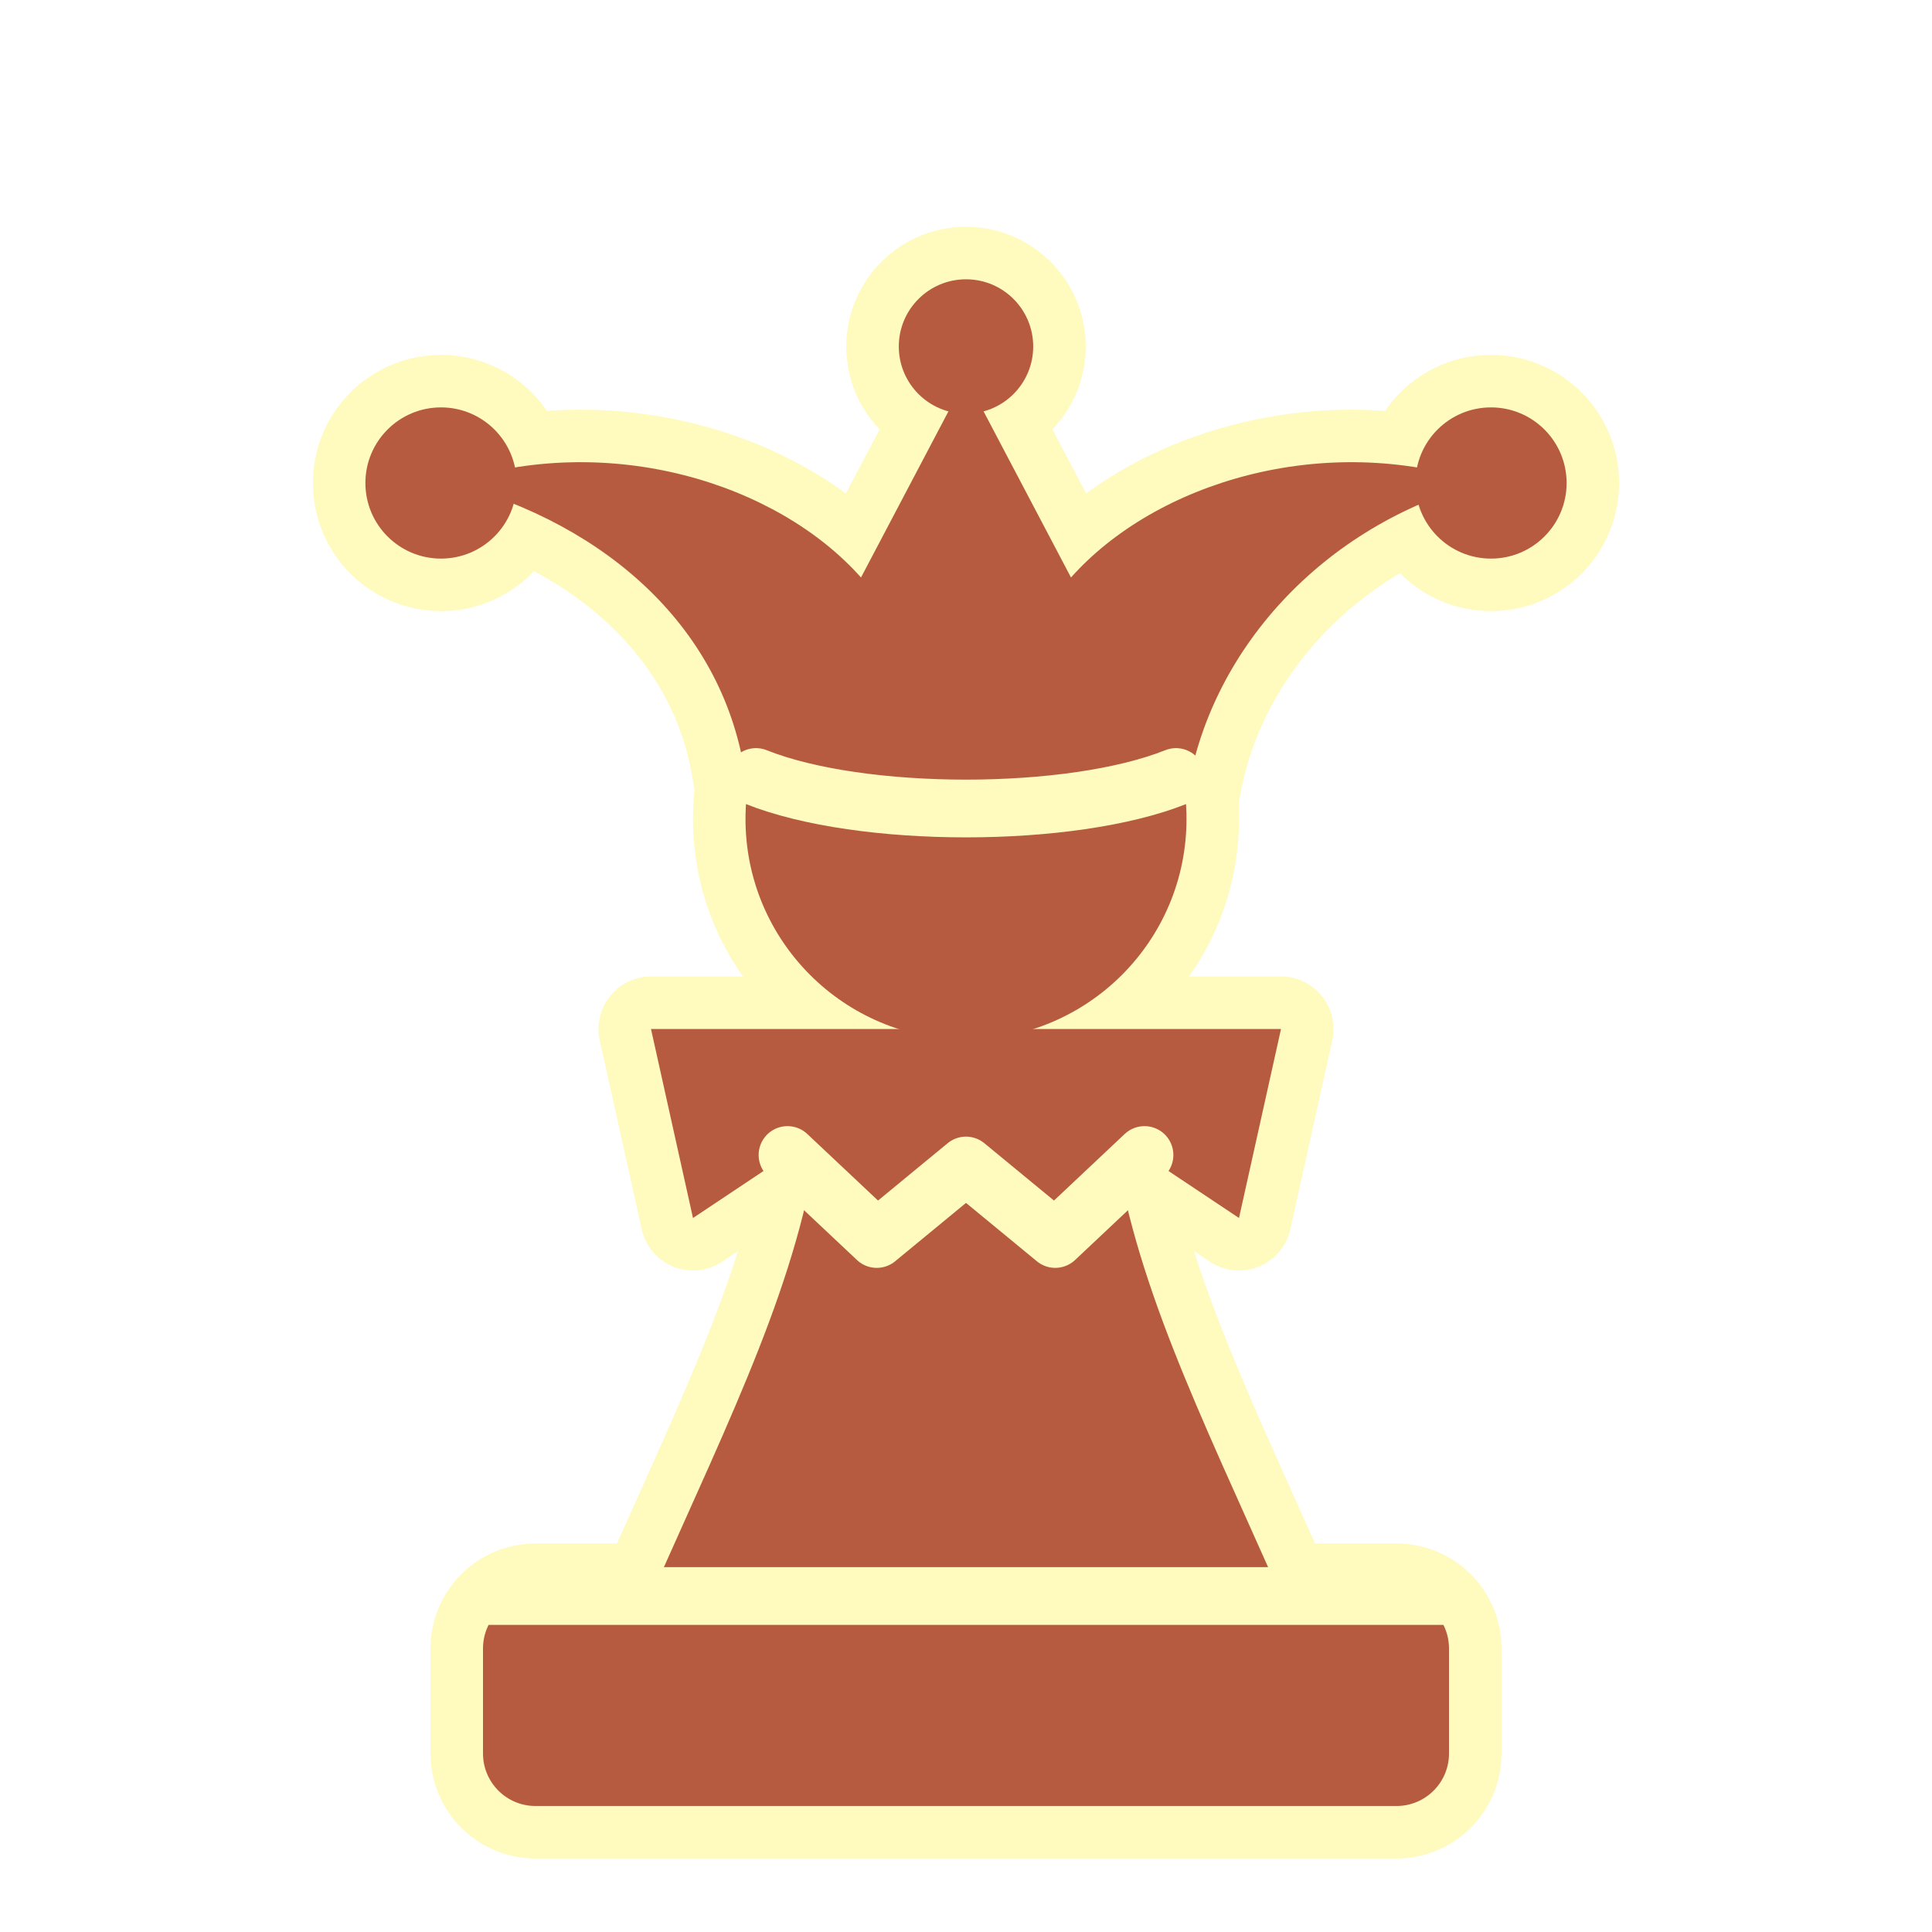
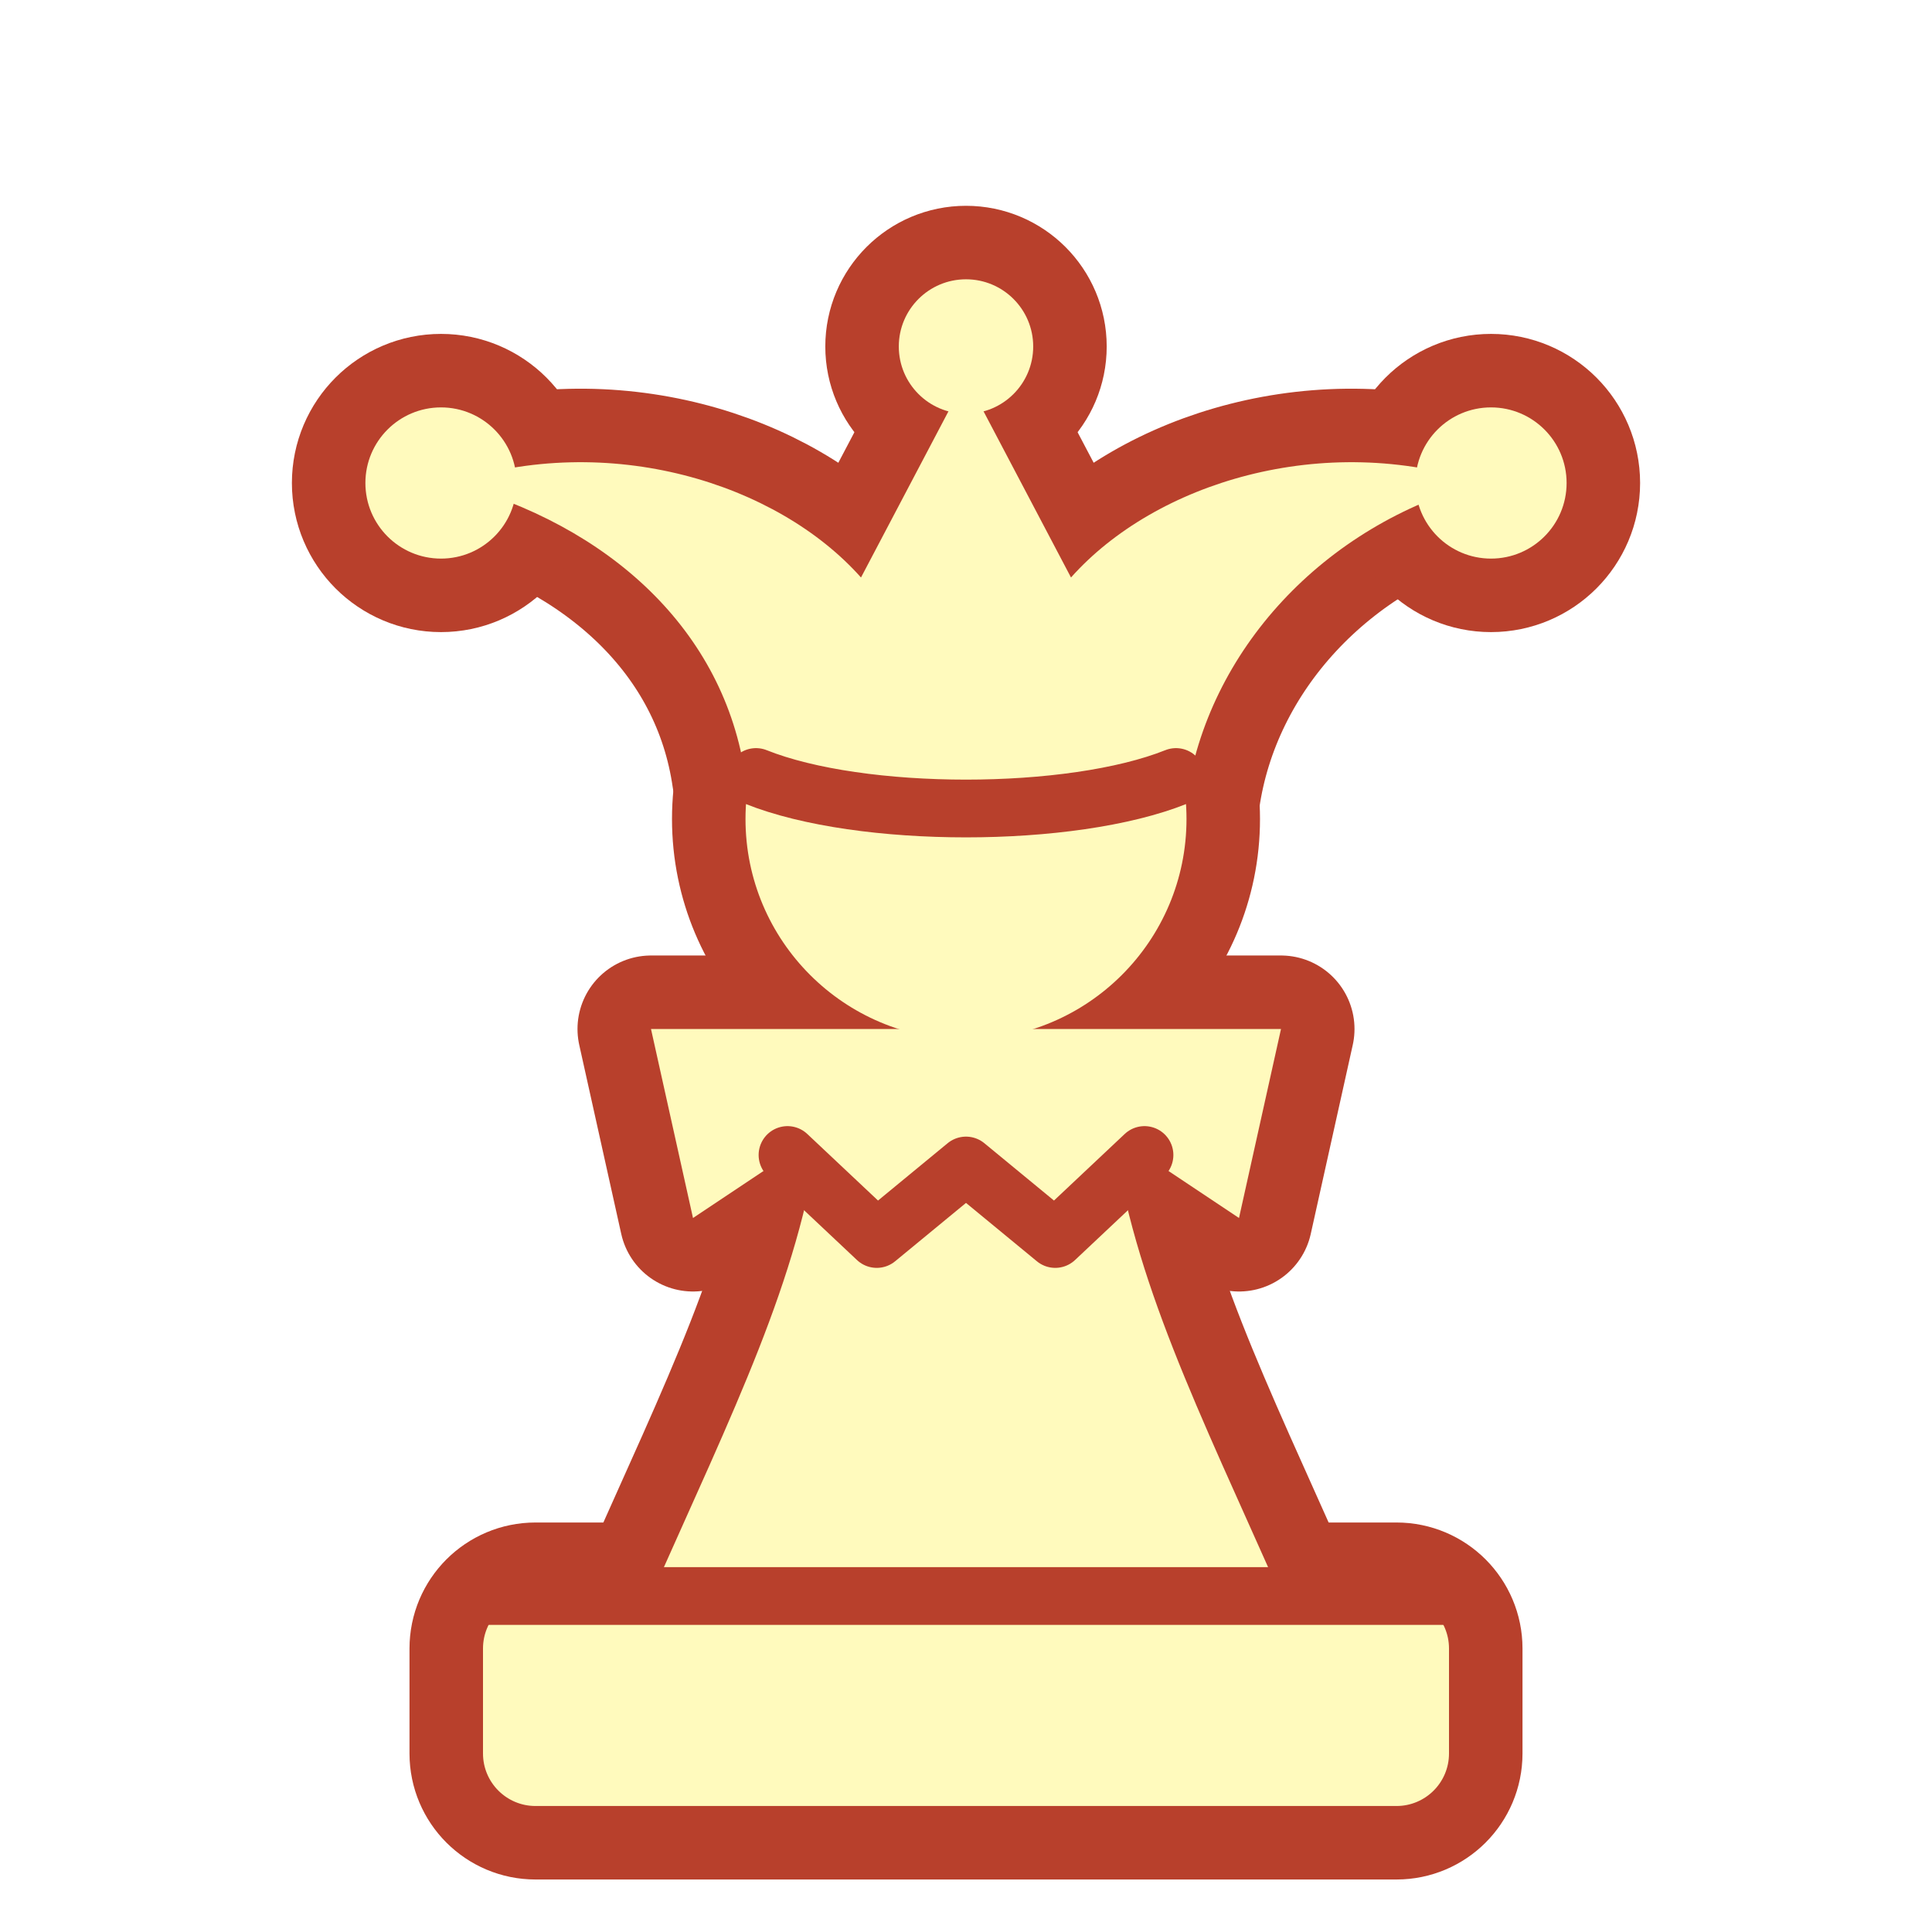
<svg xmlns="http://www.w3.org/2000/svg" viewBox="4 2 92 92">
-   <g fill="#fffabd" stroke="#fffabd" stroke-width="5.0" stroke-linejoin="round">
+   <g fill="#b8402c" stroke="#b8402c" stroke-width="7.0" stroke-linejoin="round">
    <rect x="27" y="78" width="46" height="10" rx="2.5" />
    <path d="M35 78 C39 69 42 63 43 56 H57 C58 63 61 69 65 78 Z" />
    <path d="M35 51 H65 L63 60 L58.5 57 L54.25 61 L50 57.5 L45.75 61 L41.5 57 L37 60 Z" />
    <circle cx="50" cy="41" r="10.5" />
    <path d="M39.5 39 C38.5 32 33 27 25.5 25 C33 22.5 41 25 45 29.5 L50 20 L55 29.5 C59 25 67 22.5 74.5 25 C67 27 61.5 33 60.5 40 Z" />
    <circle cx="25" cy="25" r="3.6" />
    <circle cx="75" cy="25" r="3.6" />
    <circle cx="50" cy="18.5" r="3.2" />
  </g>
-   <g fill="#b65a40">
+   <g fill="#fffabd">
    <rect x="27" y="78" width="46" height="10" rx="2.5" />
    <path d="M35 78 C39 69 42 63 43 56 H57 C58 63 61 69 65 78 Z" />
    <path d="M35 51 H65 L63 60 L58.5 57 L54.25 61 L50 57.5 L45.75 61 L41.5 57 L37 60 Z" />
    <circle cx="50" cy="41" r="10.5" />
    <path d="M39.5 39 C38.5 32 33 27 25.5 25 C33 22.5 41 25 45 29.5 L50 20 L55 29.5 C59 25 67 22.5 74.5 25 C67 27 61.5 33 60.5 40 Z" />
    <circle cx="25" cy="25" r="3.6" />
    <circle cx="75" cy="25" r="3.6" />
    <circle cx="50" cy="18.5" r="3.2" />
  </g>
-   <g fill="none" stroke="#fffabd" stroke-width="2.75" stroke-linecap="round">
+   <g fill="none" stroke="#b8402c" stroke-width="2.75" stroke-linecap="round">
    <path d="M27 78 H73" />
    <path d="M41.5 57 L45.75 61 L50 57.5 L54.25 61 L58.5 57" stroke-linejoin="round" />
    <path d="M40 39 C45 41 55 41 60 39" />
  </g>
</svg>
